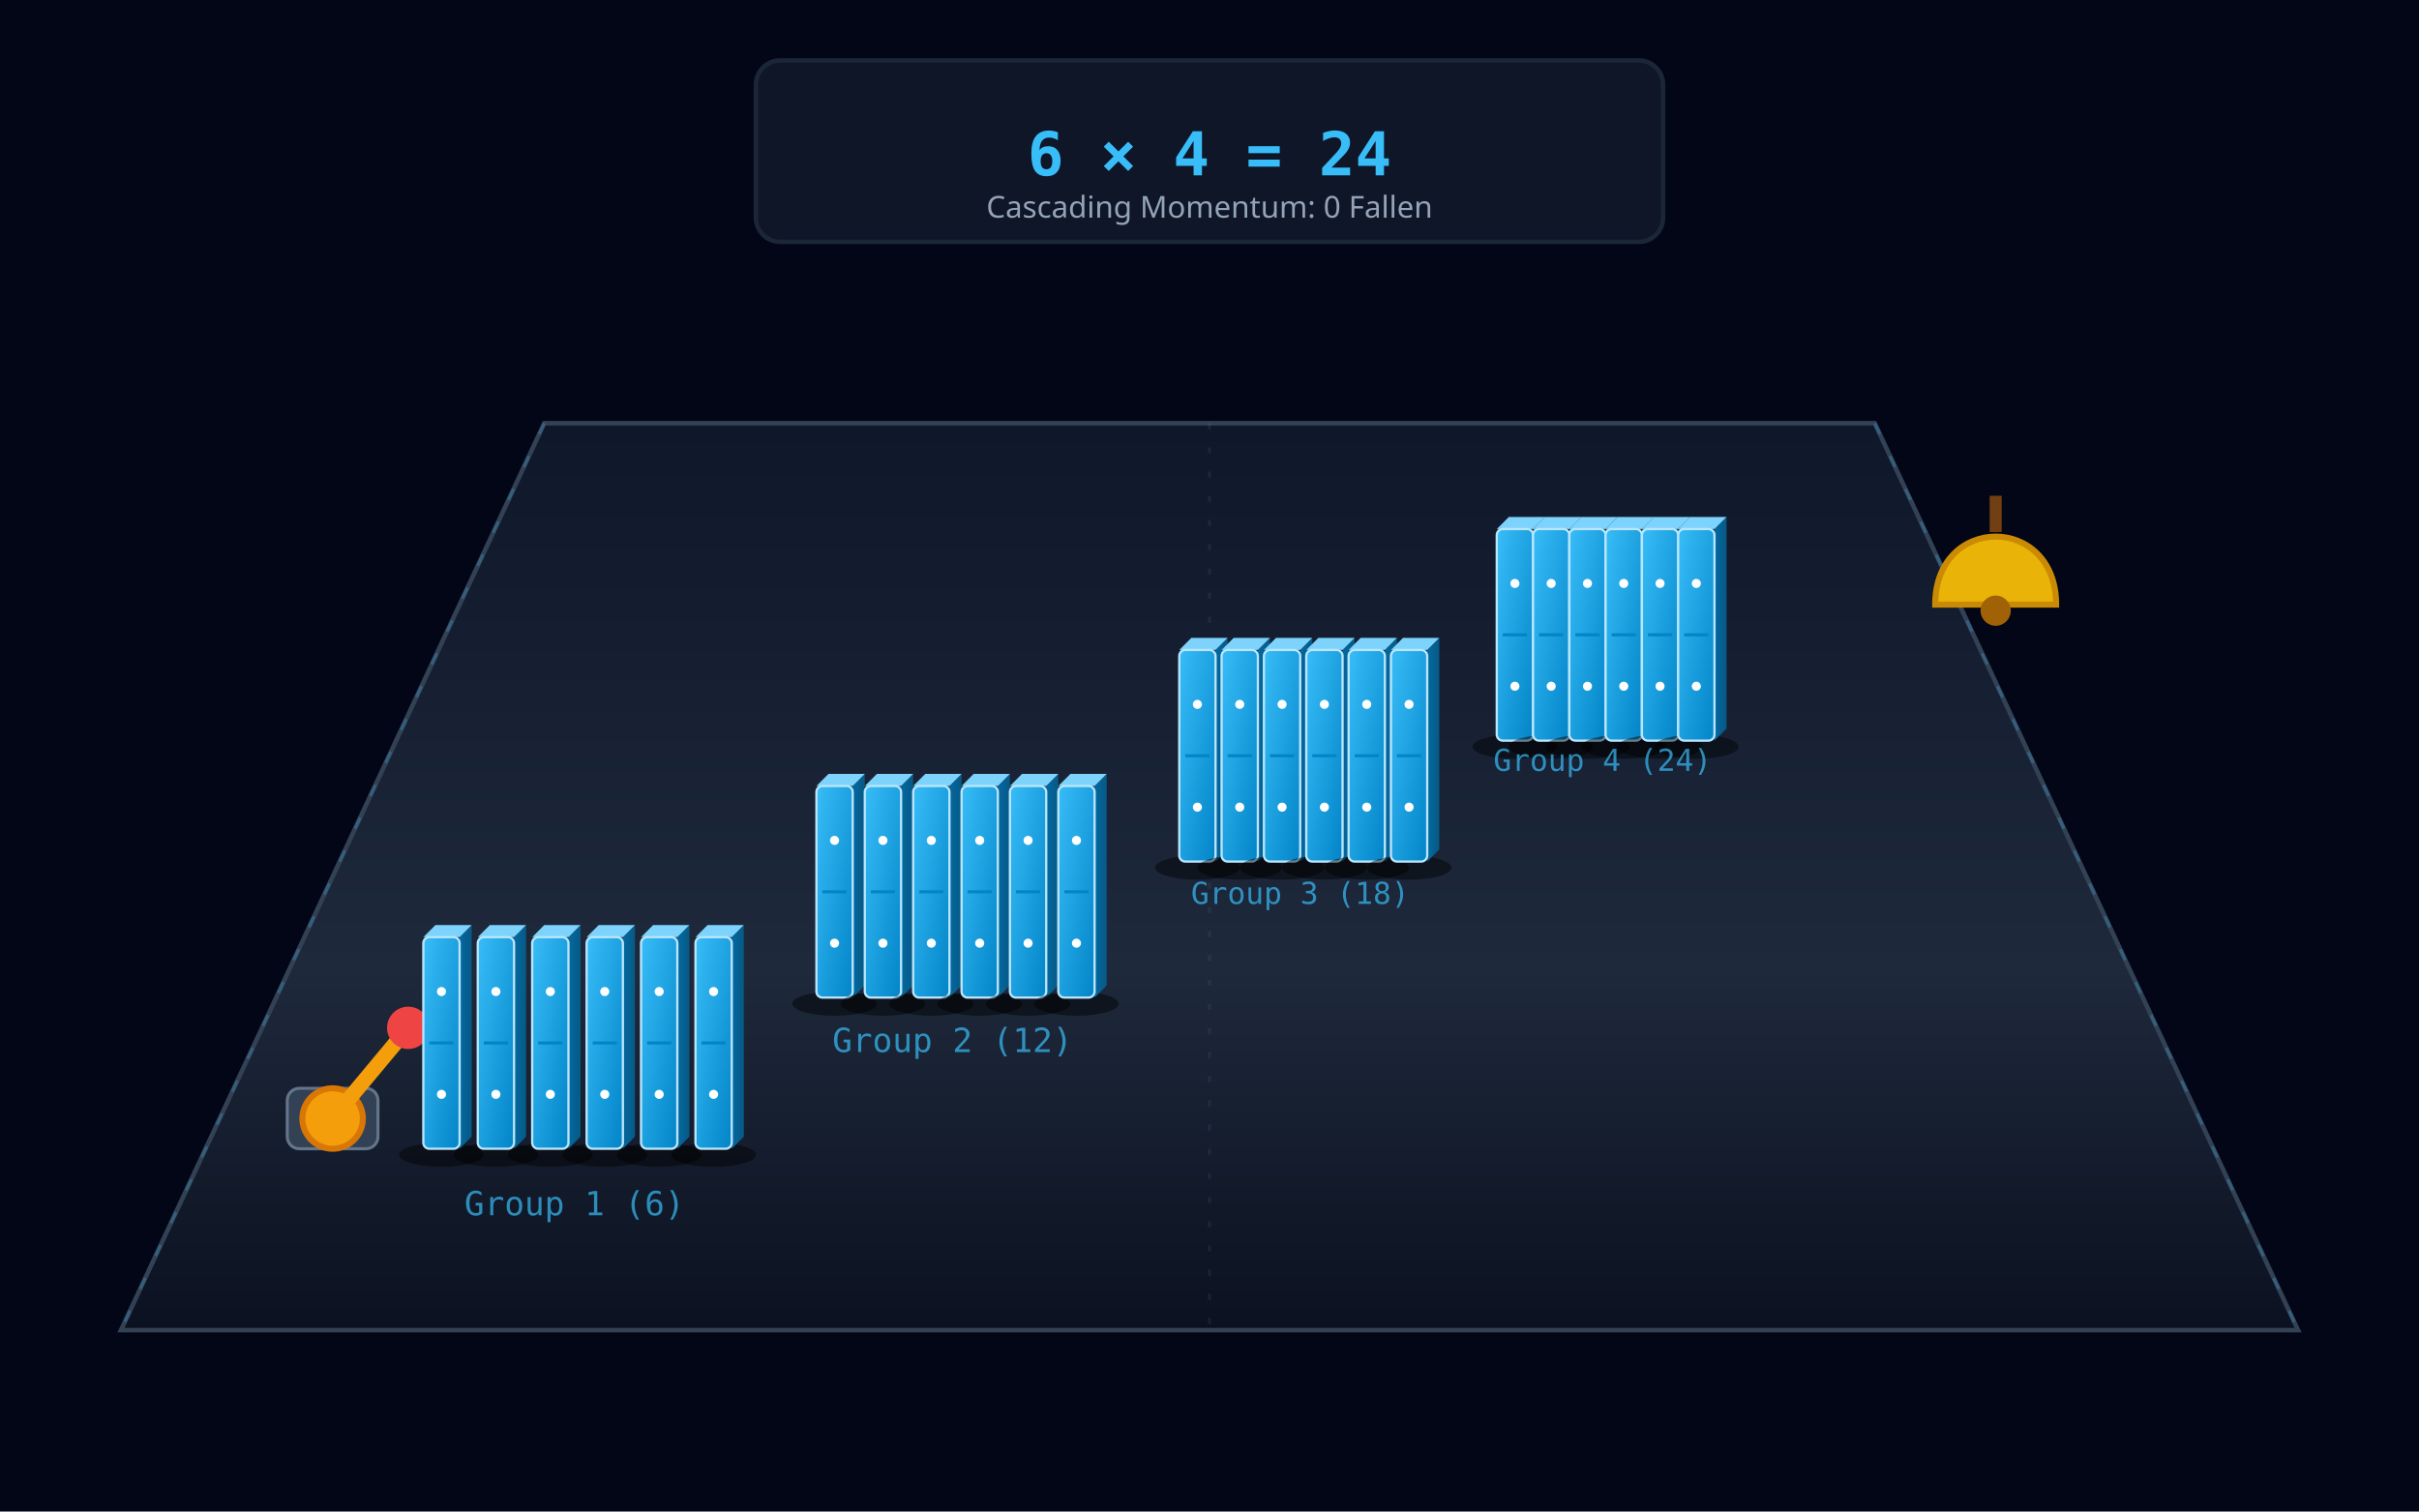
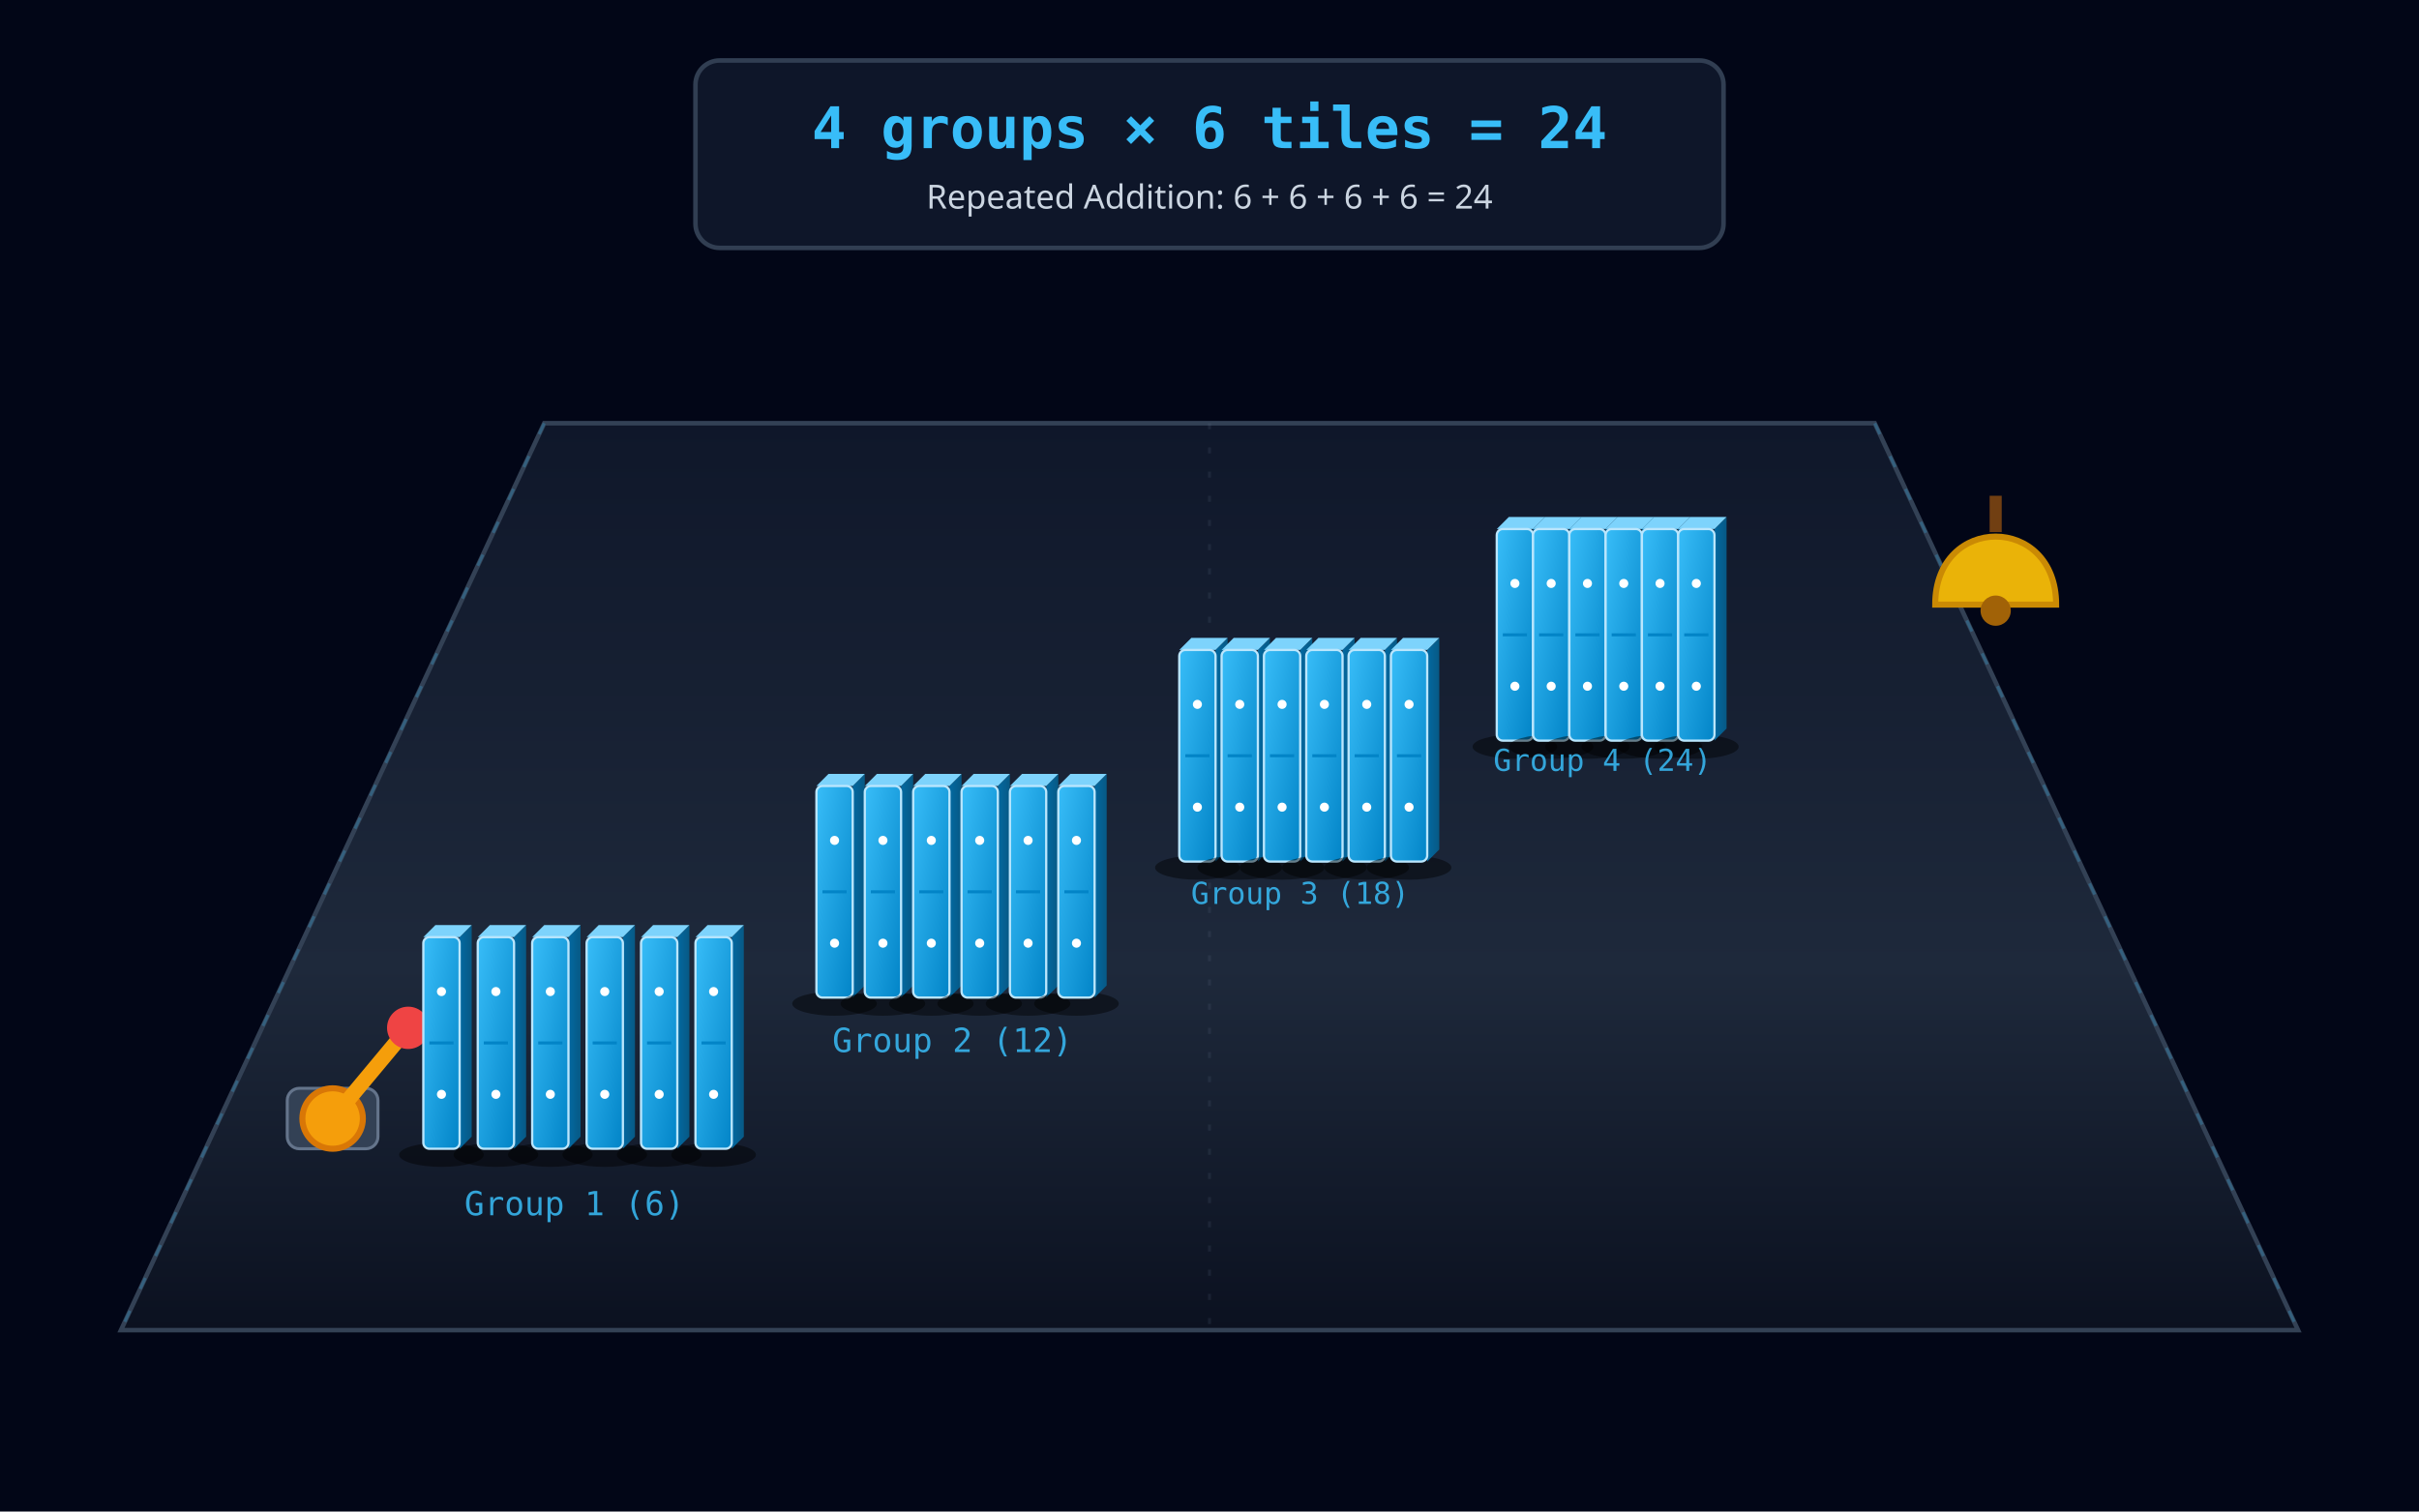
<svg xmlns="http://www.w3.org/2000/svg" viewBox="0 0 800 500" width="100%" height="100%">
  <defs>
    <linearGradient id="track-surface" x1="0%" y1="0%" x2="0%" y2="100%">
      <stop offset="0%" stop-color="#0f172a" />
      <stop offset="60%" stop-color="#1e293b" />
      <stop offset="100%" stop-color="#0b1120" />
    </linearGradient>
    <linearGradient id="domino-body" x1="0%" y1="0%" x2="100%" y2="100%">
      <stop offset="0%" stop-color="#38bdf8" />
      <stop offset="100%" stop-color="#0284c7" />
    </linearGradient>
    <linearGradient id="domino-side" x1="0%" y1="0%" x2="100%" y2="0%">
      <stop offset="0%" stop-color="#0369a1" />
      <stop offset="100%" stop-color="#075985" />
    </linearGradient>
    <g id="single-domino">
      <ellipse cx="6" cy="72" rx="14" ry="4" fill="#000000" opacity="0.45" />
      <polygon points="12,0 16,-4 16,66 12,70" fill="url(#domino-side)" />
      <polygon points="0,0 12,0 16,-4 4,-4" fill="#7dd3fc" />
      <rect x="0" y="0" width="12" height="70" rx="2" fill="url(#domino-body)" stroke="#bae6fd" stroke-width="0.75" />
      <line x1="2" y1="35" x2="10" y2="35" stroke="#0284c7" stroke-width="1" />
      <circle cx="6" cy="18" r="1.5" fill="#ffffff" />
      <circle cx="6" cy="52" r="1.5" fill="#ffffff" />
    </g>
  </defs>
  <rect width="800" height="500" fill="#020617" />
  <polygon points="180,140 620,140 760,440 40,440" fill="url(#track-surface)" stroke="#334155" stroke-width="1.5" />
  <line x1="180" y1="140" x2="40" y2="440" stroke="#38bdf8" stroke-dasharray="4,8" opacity="0.25" />
  <line x1="620" y1="140" x2="760" y2="440" stroke="#38bdf8" stroke-dasharray="4,8" opacity="0.25" />
  <line x1="400" y1="140" x2="400" y2="440" stroke="#64748b" stroke-dasharray="2,6" opacity="0.15" />
  <g id="release-trigger-lever" transform="rotate(0, 110, 370)" style="cursor: pointer;">
    <rect x="95" y="360" width="30" height="20" rx="4" fill="#334155" stroke="#64748b" />
    <circle cx="110" cy="370" r="10" fill="#f59e0b" stroke="#d97706" stroke-width="2" />
    <line x1="110" y1="370" x2="135" y2="340" stroke="#f59e0b" stroke-width="5" stroke-linecap="round" />
    <circle cx="135" cy="340" r="7" fill="#ef4444" />
  </g>
  <g id="cluster-1" transform="translate(140, 310)">
    <use href="#single-domino" x="0" y="0" id="domino-1-1" transform="rotate(0, 6, 70)" />
    <use href="#single-domino" x="18" y="0" id="domino-1-2" transform="rotate(0, 24, 70)" />
    <use href="#single-domino" x="36" y="0" id="domino-1-3" transform="rotate(0, 42, 70)" />
    <use href="#single-domino" x="54" y="0" id="domino-1-4" transform="rotate(0, 60, 70)" />
    <use href="#single-domino" x="72" y="0" id="domino-1-5" transform="rotate(0, 78, 70)" />
    <use href="#single-domino" x="90" y="0" id="domino-1-6" transform="rotate(0, 96, 70)" />
-     <text x="50" y="92" fill="#38bdf8" font-size="11" font-family="monospace" text-anchor="middle" opacity="0.7">Group 1 (6)</text>
+     <text id="label-1" x="50" y="92" fill="#38bdf8" font-size="11" font-family="monospace" text-anchor="middle" opacity="0.85">Group 1 (6)</text>
  </g>
  <g id="cluster-2" transform="translate(270, 260)">
    <use href="#single-domino" x="0" y="0" id="domino-2-1" transform="rotate(0, 6, 70)" />
    <use href="#single-domino" x="16" y="0" id="domino-2-2" transform="rotate(0, 22, 70)" />
    <use href="#single-domino" x="32" y="0" id="domino-2-3" transform="rotate(0, 38, 70)" />
    <use href="#single-domino" x="48" y="0" id="domino-2-4" transform="rotate(0, 54, 70)" />
    <use href="#single-domino" x="64" y="0" id="domino-2-5" transform="rotate(0, 70, 70)" />
    <use href="#single-domino" x="80" y="0" id="domino-2-6" transform="rotate(0, 86, 70)" />
-     <text x="45" y="88" fill="#38bdf8" font-size="11" font-family="monospace" text-anchor="middle" opacity="0.7">Group 2 (12)</text>
+     <text id="label-2" x="45" y="88" fill="#38bdf8" font-size="11" font-family="monospace" text-anchor="middle" opacity="0.85">Group 2 (12)</text>
  </g>
  <g id="cluster-3" transform="translate(390, 215)">
    <use href="#single-domino" x="0" y="0" id="domino-3-1" transform="rotate(0, 6, 70)" />
    <use href="#single-domino" x="14" y="0" id="domino-3-2" transform="rotate(0, 20, 70)" />
    <use href="#single-domino" x="28" y="0" id="domino-3-3" transform="rotate(0, 34, 70)" />
    <use href="#single-domino" x="42" y="0" id="domino-3-4" transform="rotate(0, 48, 70)" />
    <use href="#single-domino" x="56" y="0" id="domino-3-5" transform="rotate(0, 62, 70)" />
    <use href="#single-domino" x="70" y="0" id="domino-3-6" transform="rotate(0, 76, 70)" />
-     <text x="40" y="84" fill="#38bdf8" font-size="10" font-family="monospace" text-anchor="middle" opacity="0.7">Group 3 (18)</text>
+     <text id="label-3" x="40" y="84" fill="#38bdf8" font-size="10" font-family="monospace" text-anchor="middle" opacity="0.85">Group 3 (18)</text>
  </g>
  <g id="cluster-4" transform="translate(495, 175)">
    <use href="#single-domino" x="0" y="0" id="domino-4-1" transform="rotate(0, 6, 70)" />
    <use href="#single-domino" x="12" y="0" id="domino-4-2" transform="rotate(0, 18, 70)" />
    <use href="#single-domino" x="24" y="0" id="domino-4-3" transform="rotate(0, 30, 70)" />
    <use href="#single-domino" x="36" y="0" id="domino-4-4" transform="rotate(0, 42, 70)" />
    <use href="#single-domino" x="48" y="0" id="domino-4-5" transform="rotate(0, 54, 70)" />
    <use href="#single-domino" x="60" y="0" id="domino-4-6" transform="rotate(0, 66, 70)" />
-     <text x="35" y="80" fill="#38bdf8" font-size="10" font-family="monospace" text-anchor="middle" opacity="0.7">Group 4 (24)</text>
+     <text id="label-4" x="35" y="80" fill="#38bdf8" font-size="10" font-family="monospace" text-anchor="middle" opacity="0.85">Group 4 (24)</text>
  </g>
  <g id="finish-bell" transform="translate(640, 160)">
    <path d="M 0,40 C 0,10 40,10 40,40 Z" fill="#eab308" stroke="#ca8a04" stroke-width="2" />
    <circle cx="20" cy="42" r="5" fill="#a16207" />
    <rect x="18" y="4" width="4" height="12" fill="#713f12" />
  </g>
-   <g id="hud-panel" transform="translate(250, 20)">
-     <rect width="300" height="60" rx="8" fill="#0f172a" opacity="0.9" stroke="#1e293b" stroke-width="1.5" />
-     <text id="math-display" x="150" y="38" fill="#38bdf8" font-size="20" font-weight="bold" font-family="monospace" text-anchor="middle">
-       6 × 4 = 24
+   <g id="hud-panel" transform="translate(230, 20)">
+     <rect width="340" height="62" rx="8" fill="#0f172a" opacity="0.95" stroke="#334155" stroke-width="1.5" />
+     <text id="math-display" x="170" y="29" fill="#38bdf8" font-size="19" font-weight="bold" font-family="monospace" text-anchor="middle">
+       4 groups × 6 tiles = 24
    </text>
-     <text id="cadence-status" x="150" y="52" fill="#94a3b8" font-size="10" font-family="sans-serif" text-anchor="middle">
-       Cascading Momentum: 0 Fallen
+     <text id="cadence-status" x="170" y="49" fill="#cbd5e1" font-size="11" font-family="sans-serif" text-anchor="middle">
+       Repeated Addition: 6 + 6 + 6 + 6 = 24
    </text>
  </g>
</svg>
